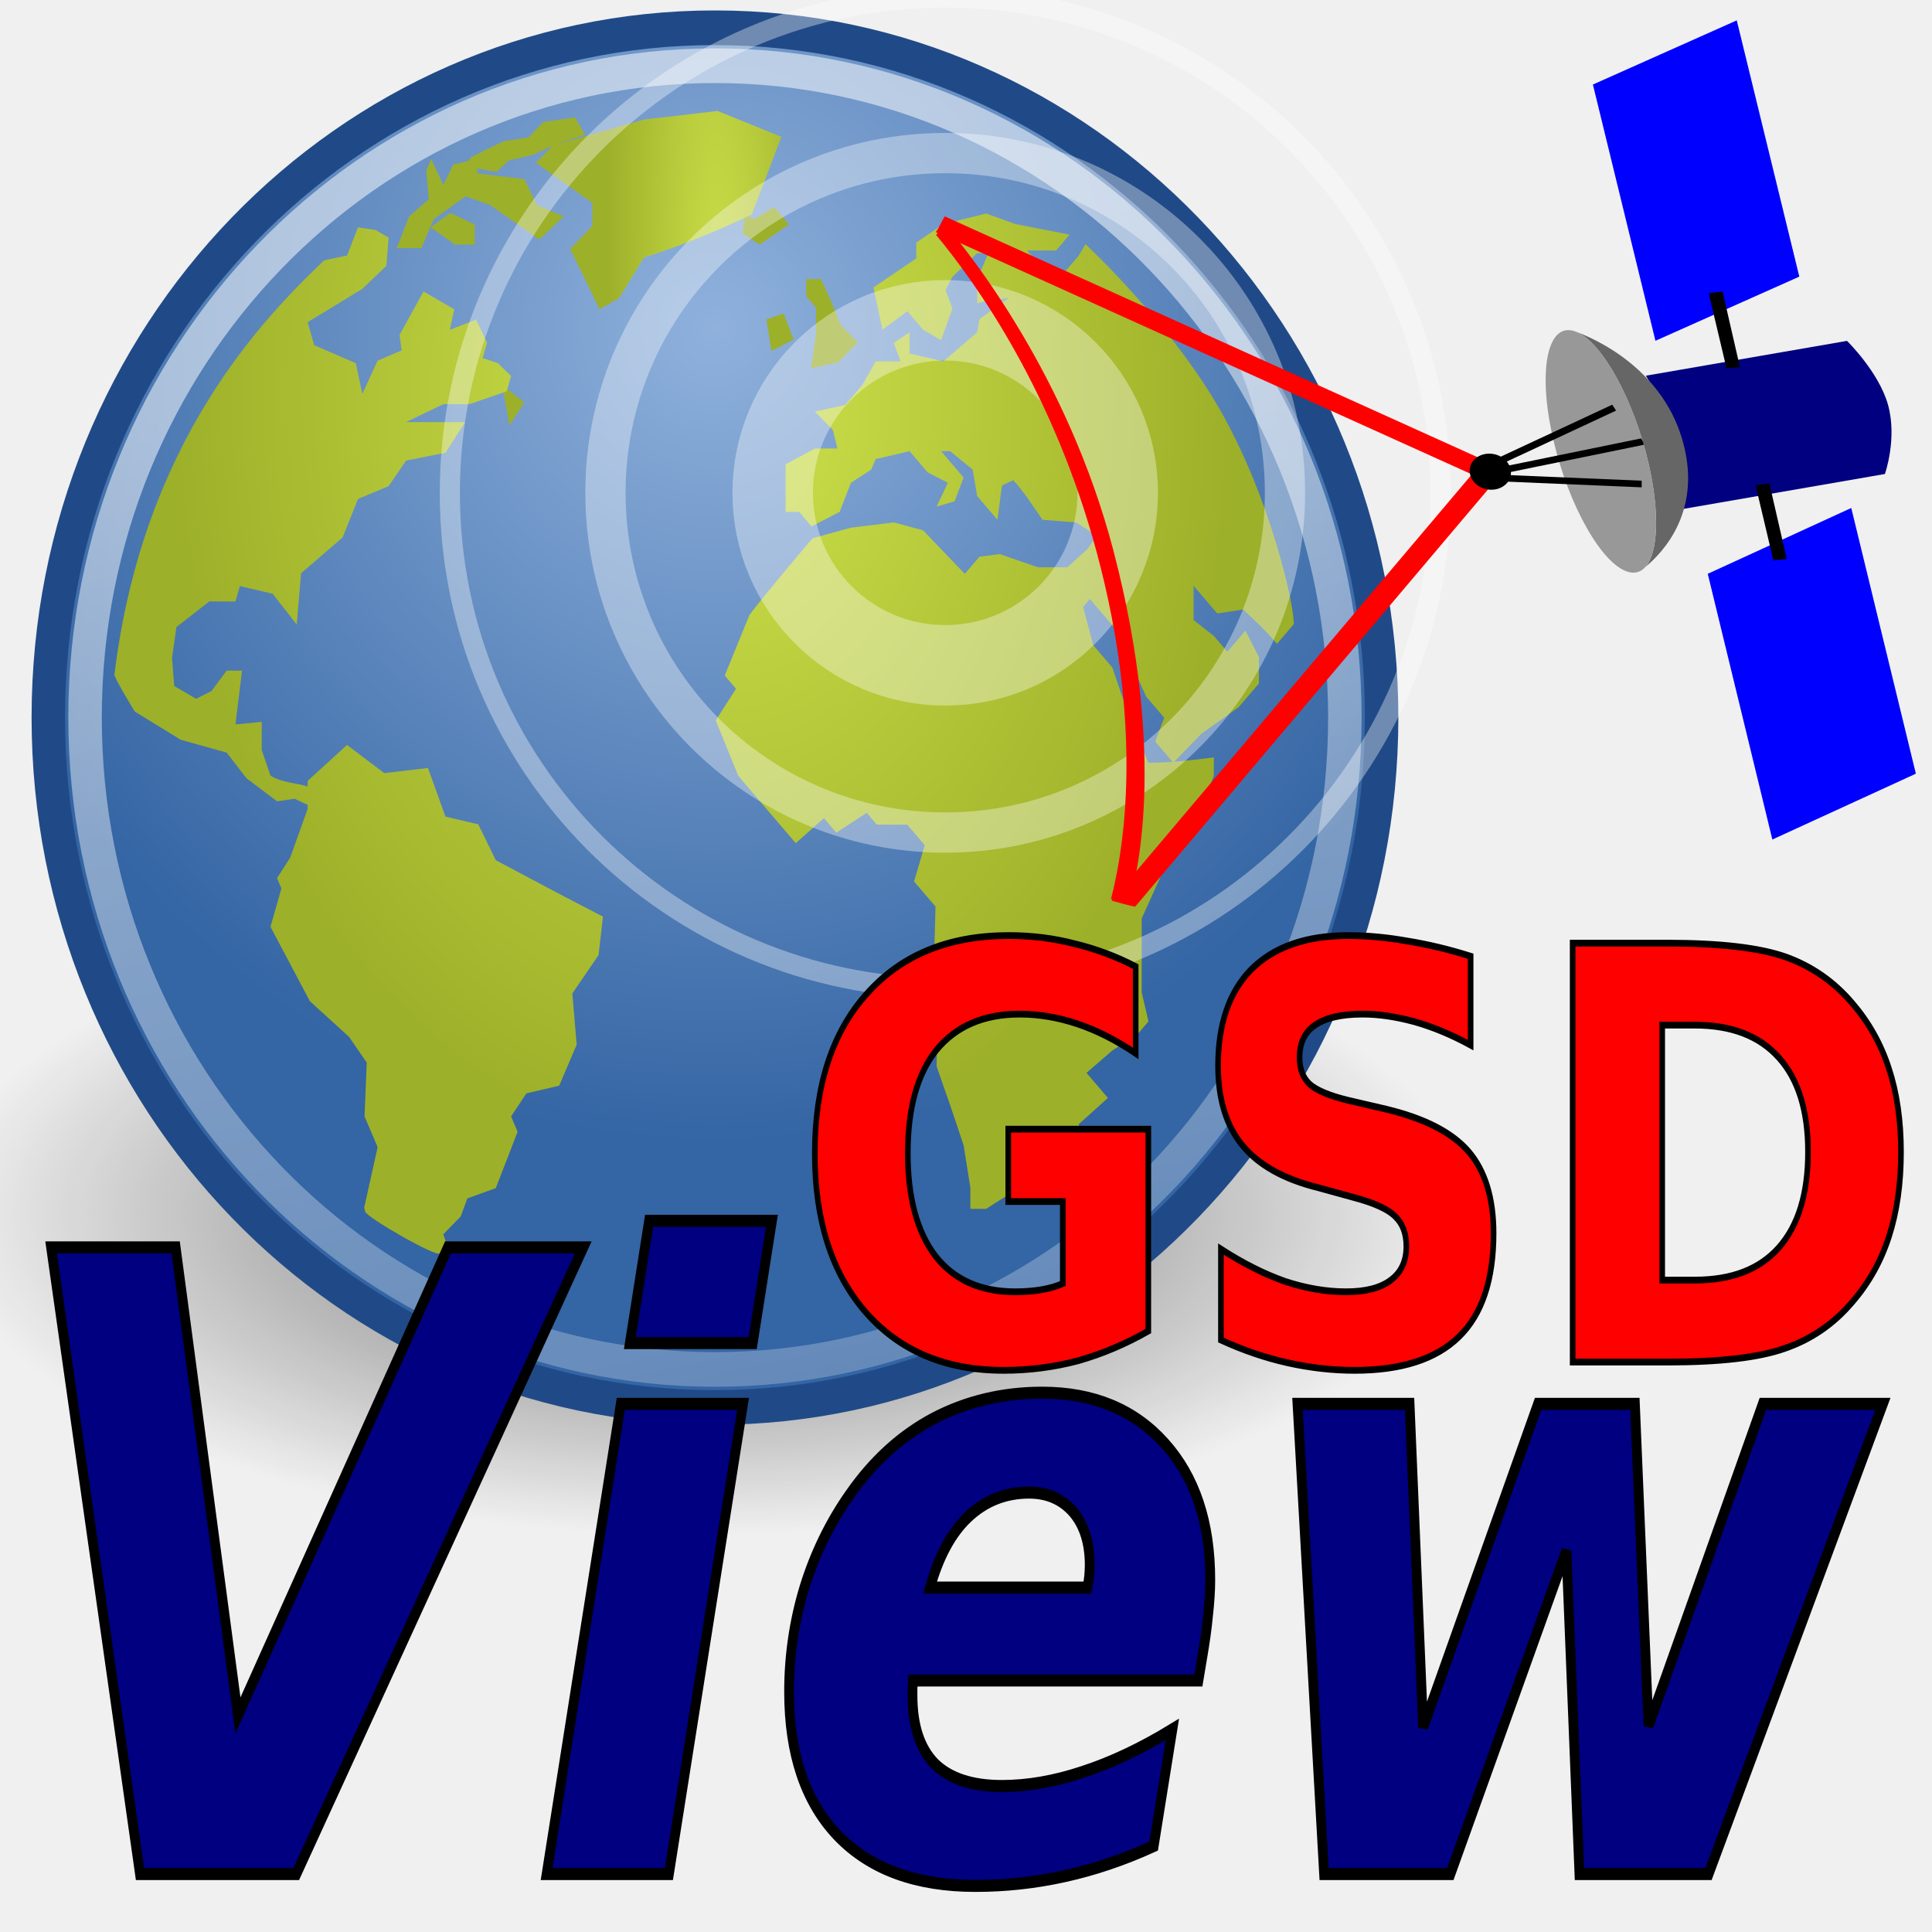
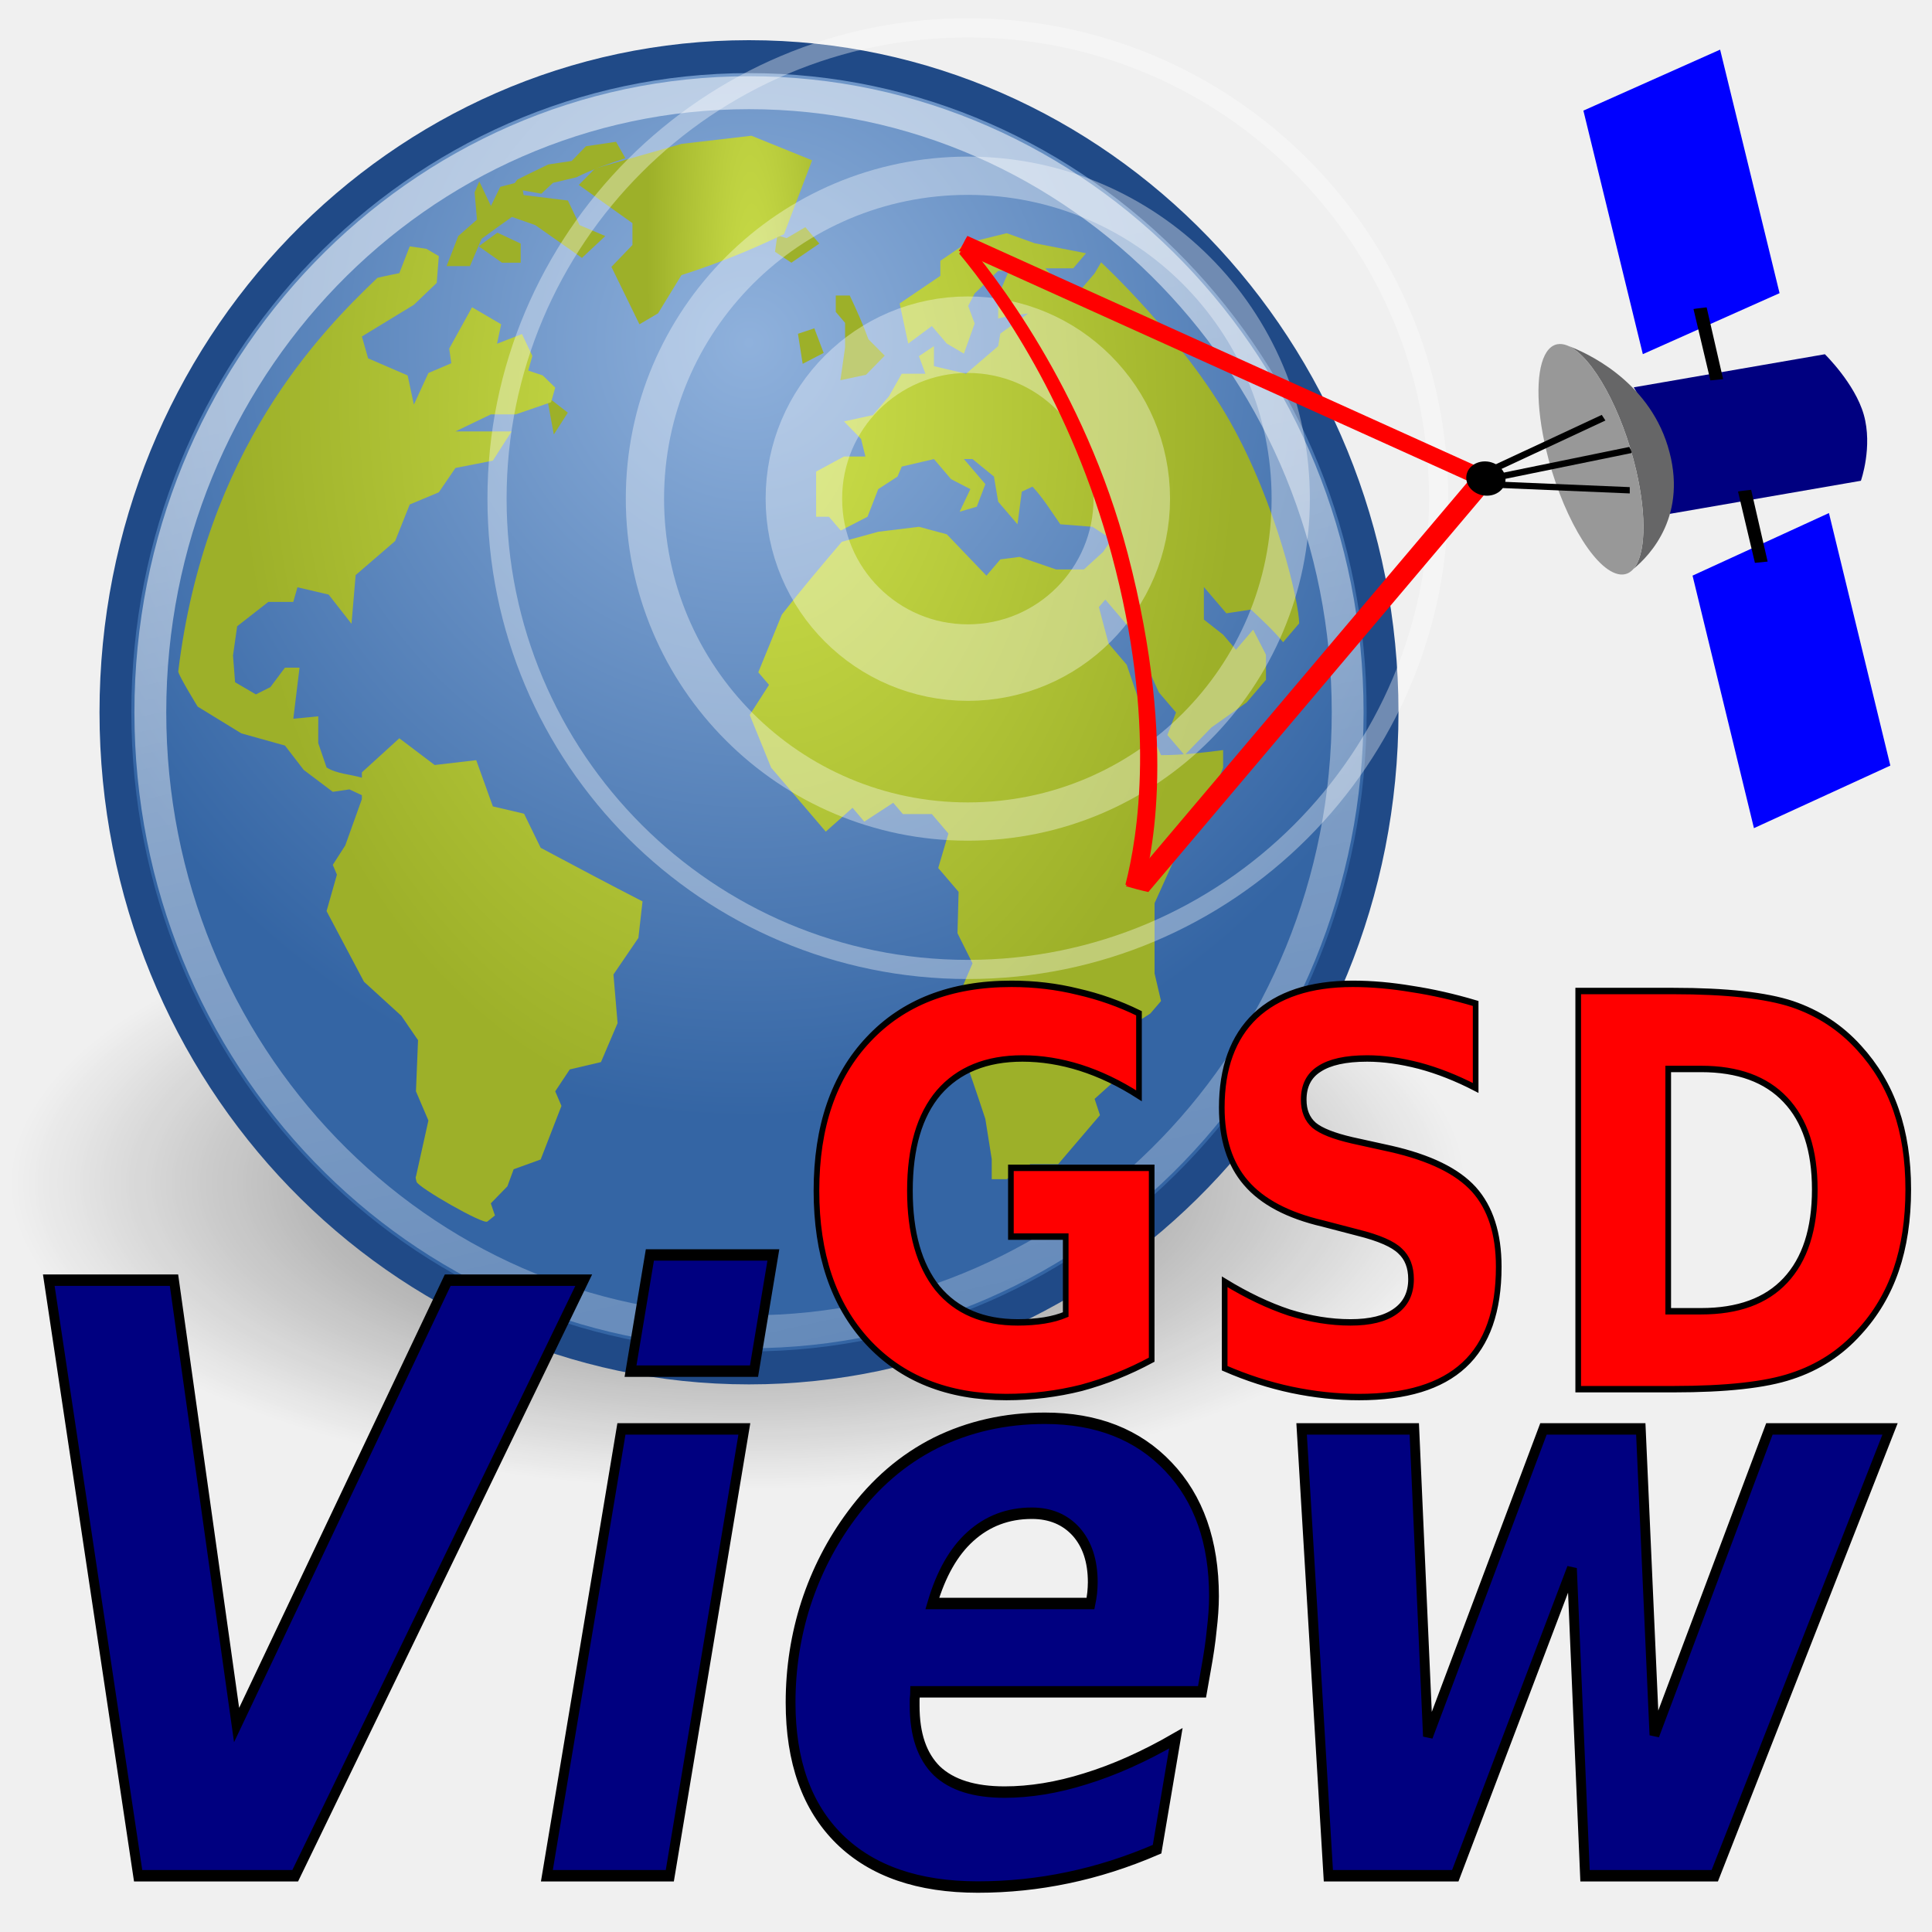
- <svg xmlns="http://www.w3.org/2000/svg" xmlns:xlink="http://www.w3.org/1999/xlink" version="1.0" width="48" height="48" id="svg11300">
+ <svg xmlns="http://www.w3.org/2000/svg" xmlns:xlink="http://www.w3.org/1999/xlink" version="1.0" width="120" height="120" id="svg11300">
  <defs id="defs3">
    <linearGradient id="linearGradient4873">
      <stop id="stop4875" style="stop-color:#ffffff;stop-opacity:1" offset="0" />
      <stop id="stop4877" style="stop-color:#ffffff;stop-opacity:0" offset="1" />
    </linearGradient>
    <linearGradient id="linearGradient4845">
      <stop id="stop4847" style="stop-color:#ffffff;stop-opacity:1" offset="0" />
      <stop id="stop4849" style="stop-color:#b6b6b6;stop-opacity:1" offset="1" />
    </linearGradient>
    <radialGradient cx="62.625" cy="4.625" r="10.625" fx="62.625" fy="4.625" id="radialGradient9169" xlink:href="#linearGradient8838" gradientUnits="userSpaceOnUse" gradientTransform="matrix(1,0,0,0.341176,0,3.047059)" />
    <linearGradient id="linearGradient8838">
      <stop id="stop8840" style="stop-color:#000000;stop-opacity:1" offset="0" />
      <stop id="stop8842" style="stop-color:#000000;stop-opacity:0" offset="1" />
    </linearGradient>
    <radialGradient cx="62.2" cy="-8.726" r="9.755" fx="62.2" fy="-8.726" id="radialGradient9171" xlink:href="#linearGradient8647" gradientUnits="userSpaceOnUse" gradientTransform="matrix(1.122354,0,0,1.122379,-7.610472,1.067717)" />
    <linearGradient id="linearGradient8647">
      <stop id="stop8649" style="stop-color:#8fb1dc;stop-opacity:1" offset="0" />
      <stop id="stop8651" style="stop-color:#3465a4;stop-opacity:1" offset="1" />
    </linearGradient>
    <linearGradient id="linearGradient8740">
      <stop id="stop8742" style="stop-color:#ffffff;stop-opacity:1" offset="0" />
      <stop id="stop8744" style="stop-color:#ffffff;stop-opacity:0" offset="1" />
    </linearGradient>
    <radialGradient cx="62.225" cy="-3.442" r="10.081" fx="62.225" fy="-3.442" id="radialGradient8752" xlink:href="#linearGradient8740" gradientUnits="userSpaceOnUse" gradientTransform="matrix(1,0,0,0.930233,0,-0.240141)" />
    <radialGradient cx="62.225" cy="-3.442" r="10.081" fx="62.225" fy="-3.442" id="radialGradient9173" xlink:href="#linearGradient8740" gradientUnits="userSpaceOnUse" gradientTransform="matrix(1,0,0,0.930233,0,-0.240141)" />
    <radialGradient cx="62.225" cy="-3.442" r="10.081" fx="62.225" fy="-3.442" id="radialGradient8760" xlink:href="#linearGradient8740" gradientUnits="userSpaceOnUse" gradientTransform="matrix(1,0,0,0.930233,0,-0.240141)" />
    <radialGradient cx="62.225" cy="-3.442" r="10.081" fx="62.225" fy="-3.442" id="radialGradient9175" xlink:href="#linearGradient8740" gradientUnits="userSpaceOnUse" gradientTransform="matrix(1,0,0,0.930233,0,-0.240141)" />
    <radialGradient cx="62.225" cy="-3.442" r="10.081" fx="62.225" fy="-3.442" id="radialGradient8766" xlink:href="#linearGradient8740" gradientUnits="userSpaceOnUse" gradientTransform="matrix(1,0,0,0.930233,0,-0.240141)" />
    <radialGradient cx="62.225" cy="-3.442" r="10.081" fx="62.225" fy="-3.442" id="radialGradient9177" xlink:href="#linearGradient8740" gradientUnits="userSpaceOnUse" gradientTransform="matrix(1,0,0,0.930233,0,-0.240141)" />
    <radialGradient cx="62.225" cy="-3.442" r="10.081" fx="62.225" fy="-3.442" id="radialGradient8774" xlink:href="#linearGradient8740" gradientUnits="userSpaceOnUse" gradientTransform="matrix(1,0,0,0.930233,0,-0.240141)" />
    <radialGradient cx="62.225" cy="-3.442" r="10.081" fx="62.225" fy="-3.442" id="radialGradient9179" xlink:href="#linearGradient8740" gradientUnits="userSpaceOnUse" gradientTransform="matrix(1,0,0,0.930233,0,-0.240141)" />
    <radialGradient cx="62.225" cy="-3.442" r="10.081" fx="62.225" fy="-3.442" id="radialGradient8782" xlink:href="#linearGradient8740" gradientUnits="userSpaceOnUse" gradientTransform="matrix(1,0,0,0.930233,0,-0.240141)" />
    <radialGradient cx="62.225" cy="-3.442" r="10.081" fx="62.225" fy="-3.442" id="radialGradient9181" xlink:href="#linearGradient8740" gradientUnits="userSpaceOnUse" gradientTransform="matrix(1,0,0,0.930233,0,0.79739)" />
    <radialGradient cx="62.225" cy="-3.442" r="10.081" fx="62.225" fy="-3.442" id="radialGradient8788" xlink:href="#linearGradient8740" gradientUnits="userSpaceOnUse" gradientTransform="matrix(1,0,0,0.930233,0,-0.240141)" />
    <radialGradient cx="62.225" cy="-3.442" r="10.081" fx="62.225" fy="-3.442" id="radialGradient9183" xlink:href="#linearGradient8740" gradientUnits="userSpaceOnUse" gradientTransform="matrix(1,0,0,0.930233,0,-0.240141)" />
    <radialGradient cx="24.653" cy="18.944" r="8.617" fx="24.652" fy="18.944" id="radialGradient9185" xlink:href="#linearGradient8924" gradientUnits="userSpaceOnUse" gradientTransform="matrix(7.657394e-2,2.760516,-1.969551,5.463895e-2,60.09901,-55.47179)" />
    <linearGradient id="linearGradient8924">
      <stop id="stop8926" style="stop-color:#cee14b;stop-opacity:1" offset="0" />
      <stop id="stop8928" style="stop-color:#9db029;stop-opacity:1" offset="1" />
    </linearGradient>
    <radialGradient cx="62.225" cy="-3.442" r="10.081" fx="62.225" fy="-3.442" id="radialGradient8812" xlink:href="#linearGradient8740" gradientUnits="userSpaceOnUse" gradientTransform="matrix(1,0,0,0.930233,0,-0.240141)" />
    <radialGradient cx="24.653" cy="18.944" r="8.617" fx="24.652" fy="18.944" id="radialGradient9187" xlink:href="#linearGradient8924" gradientUnits="userSpaceOnUse" gradientTransform="matrix(6.822876e-2,2.459669,-1.754905,4.868429e-2,55.12882,-46.82188)" />
    <radialGradient cx="62.225" cy="-3.442" r="10.081" fx="62.225" fy="-3.442" id="radialGradient9189" xlink:href="#linearGradient8740" gradientUnits="userSpaceOnUse" gradientTransform="matrix(0.891018,0,0,0.828854,1.579517,2.39052)" />
    <radialGradient cx="25.135" cy="14.542" r="4.135" fx="25.135" fy="14.542" id="radialGradient9191" xlink:href="#linearGradient8930" gradientUnits="userSpaceOnUse" gradientTransform="matrix(0.159592,5.753335,-0.8072,2.23703e-2,32.87305,-131.6974)" />
    <linearGradient id="linearGradient8930">
      <stop id="stop8932" style="stop-color:#cee14b;stop-opacity:1" offset="0" />
      <stop id="stop8934" style="stop-color:#9db029;stop-opacity:1" offset="1" />
    </linearGradient>
    <radialGradient cx="62.225" cy="-3.442" r="10.081" fx="62.225" fy="-3.442" id="radialGradient8816" xlink:href="#linearGradient8740" gradientUnits="userSpaceOnUse" gradientTransform="matrix(1,0,0,0.930233,0,-0.240141)" />
    <radialGradient cx="25.135" cy="14.542" r="4.135" fx="25.135" fy="14.542" id="radialGradient9193" xlink:href="#linearGradient8930" gradientUnits="userSpaceOnUse" gradientTransform="matrix(0.159592,5.753335,-0.8072,2.23703e-2,32.87305,-130.867)" />
    <radialGradient cx="62.225" cy="-3.442" r="10.081" fx="62.225" fy="-3.442" id="radialGradient9195" xlink:href="#linearGradient8740" gradientUnits="userSpaceOnUse" gradientTransform="matrix(1,0,0,0.930233,0,0.589884)" />
    <radialGradient cx="24.479" cy="17.574" r="2.972" fx="24.479" fy="17.574" id="radialGradient9197" xlink:href="#linearGradient8912" gradientUnits="userSpaceOnUse" gradientTransform="matrix(0.222034,8.004376,-0.597156,1.656095e-2,29.5454,-182.3268)" />
    <linearGradient id="linearGradient8912">
      <stop id="stop8914" style="stop-color:#cee14b;stop-opacity:1" offset="0" />
      <stop id="stop8916" style="stop-color:#9db029;stop-opacity:1" offset="1" />
    </linearGradient>
    <radialGradient cx="62.225" cy="-3.442" r="10.081" fx="62.225" fy="-3.442" id="radialGradient8820" xlink:href="#linearGradient8740" gradientUnits="userSpaceOnUse" gradientTransform="matrix(1,0,0,0.930233,0,-0.240141)" />
    <radialGradient cx="24.479" cy="17.574" r="2.972" fx="24.479" fy="17.574" id="radialGradient9199" xlink:href="#linearGradient8912" gradientUnits="userSpaceOnUse" gradientTransform="matrix(0.222034,8.004376,-0.597156,1.656095e-2,29.85665,-181.6002)" />
    <radialGradient cx="62.225" cy="-3.442" r="10.081" fx="62.225" fy="-3.442" id="radialGradient9201" xlink:href="#linearGradient8740" gradientUnits="userSpaceOnUse" gradientTransform="matrix(1,0,0,0.930233,0.311259,0.486131)" />
    <radialGradient cx="25.969" cy="17.258" r="9.822" fx="25.969" fy="17.258" id="radialGradient9203" xlink:href="#linearGradient8918" gradientUnits="userSpaceOnUse" gradientTransform="matrix(6.718136e-2,2.42191,-1.629357,4.51789e-2,52.36869,-50.34012)" />
    <linearGradient id="linearGradient8918">
      <stop id="stop8920" style="stop-color:#cee14b;stop-opacity:1" offset="0" />
      <stop id="stop8922" style="stop-color:#9db029;stop-opacity:1" offset="1" />
    </linearGradient>
    <radialGradient cx="62.225" cy="-3.442" r="10.081" fx="62.225" fy="-3.442" id="radialGradient8824" xlink:href="#linearGradient8740" gradientUnits="userSpaceOnUse" gradientTransform="matrix(1,0,0,0.930233,0,-0.240141)" />
    <radialGradient cx="25.969" cy="17.258" r="9.822" fx="25.969" fy="17.258" id="radialGradient9205" xlink:href="#linearGradient8918" gradientUnits="userSpaceOnUse" gradientTransform="matrix(6.168149e-2,2.223638,-1.495968,4.148028e-2,50.51125,-44.50839)" />
    <radialGradient cx="62.225" cy="-3.442" r="10.081" fx="62.225" fy="-3.442" id="radialGradient9207" xlink:href="#linearGradient8740" gradientUnits="userSpaceOnUse" gradientTransform="matrix(0.918134,0,0,0.854079,2.429764,1.490099)" />
    <radialGradient cx="17.814" cy="24.149" r="9.125" fx="17.814" fy="24.149" id="radialGradient4851" xlink:href="#linearGradient4845" gradientUnits="userSpaceOnUse" gradientTransform="matrix(2.643979,0,-2.93653e-8,2.534421,-28.97514,-41.1733)" />
    <linearGradient x1="63.397" y1="-9.383" x2="68.911" y2="16.839" id="linearGradient4879" xlink:href="#linearGradient4873" gradientUnits="userSpaceOnUse" />
  </defs>
-   <g id="layer1">
-     <g transform="matrix(1.392898,0,0,1.441397,-4.541522,-4.453752)" id="g3020">
+   <g transform="matrix(2.376,0,0,2.376,4.31666,5.880065)" id="layer1">
+     <g transform="matrix(1.392898,0,0,1.441397,-4.541522,-6.137253)" id="g3020">
      <g transform="matrix(1.284706,0,0,1.284706,-63.89629,19.96894)" id="g8936" style="display:inline">
-         <path d="M 73.25,4.625 A 10.625,3.625 0 1 1 52,4.625 A 10.625,3.625 0 1 1 73.25,4.625 z" transform="matrix(1,0,0,1.192473,-0.590821,-2.378705)" id="path8836" style="opacity:0.56;fill:url(#radialGradient9169);fill-opacity:1;fill-rule:evenodd;stroke:none;stroke-width:1;stroke-linecap:butt;stroke-linejoin:round;marker:none;marker-start:none;marker-mid:none;marker-end:none;stroke-miterlimit:4;stroke-dasharray:none;stroke-dashoffset:0;stroke-opacity:1;visibility:visible;display:inline;overflow:visible" />
+         <path d="M 73.25,4.625 C 73.25,6.627 68.493,8.25 62.625,8.25 C 56.757,8.25 52,6.627 52,4.625 C 52,2.623 56.757,1 62.625,1 C 68.493,1 73.25,2.623 73.25,4.625 L 73.25,4.625 z" transform="matrix(1,0,0,1.192473,-0.590821,-2.378705)" id="path8836" style="opacity:0.56;fill:url(#radialGradient9169);fill-opacity:1;fill-rule:evenodd;stroke:none;stroke-width:1;stroke-linecap:butt;stroke-linejoin:round;marker:none;marker-start:none;marker-mid:none;marker-end:none;stroke-miterlimit:4;stroke-dasharray:none;stroke-dashoffset:0;stroke-opacity:1;visibility:visible;display:inline;overflow:visible" />
        <path d="M 71.456,-3.511 C 71.456,1.601 67.312,5.745 62.2,5.745 C 57.089,5.745 52.945,1.601 52.945,-3.511 C 52.945,-8.623 57.089,-12.766 62.2,-12.766 C 67.312,-12.766 71.456,-8.623 71.456,-3.511 L 71.456,-3.511 z" id="path6495" style="fill:url(#radialGradient9171);fill-opacity:1;fill-rule:nonzero;stroke:#204a87;stroke-width:0.465;stroke-miterlimit:4;stroke-dasharray:none" />
        <path d="M 70.946,-3.511 C 70.946,1.319 67.03,5.235 62.201,5.235 C 57.37,5.235 53.455,1.319 53.455,-3.511 C 53.455,-8.341 57.37,-12.257 62.201,-12.257 C 67.03,-12.257 70.946,-8.341 70.946,-3.511 L 70.946,-3.511 z" id="path8655" style="opacity:0.527;fill:none;fill-opacity:1;fill-rule:nonzero;stroke:url(#linearGradient4879);stroke-width:0.465;stroke-miterlimit:4;stroke-dasharray:none;stroke-opacity:1" />
        <g transform="matrix(0.468894,0,0,0.468894,50.39042,-14.57365)" id="g6532" style="fill:#9db029;fill-rule:nonzero;stroke:url(#radialGradient8752);stroke-miterlimit:4">
          <path d="M 26.07,9.236 L 25.997,9.729 L 26.507,10.059 L 27.378,9.483 L 26.942,8.989 L 26.36,9.319 L 26.07,9.236" id="path6534" style="fill:#9db029;stroke:url(#radialGradient9173)" />
        </g>
        <g transform="matrix(0.468894,0,0,0.468894,49.7717,-14.57365)" id="g6548" style="fill:#9db029;fill-rule:nonzero;stroke:url(#radialGradient8760);stroke-miterlimit:4">
          <path d="M 28.833,12.775 L 28.542,12.034 L 28.032,12.199 L 28.179,13.103 L 28.833,12.775" id="path6550" style="fill:#9db029;stroke:url(#radialGradient9175)" />
        </g>
        <g transform="matrix(0.468894,0,0,0.468894,49.94848,-14.57365)" id="g6556" style="fill:#9db029;fill-rule:nonzero;stroke:url(#radialGradient8766);stroke-miterlimit:4">
          <path d="M 29.123,12.609 L 28.977,13.597 L 29.777,13.432 L 30.358,12.857 L 29.85,12.363 C 29.679,11.908 29.482,11.483 29.268,11.046 L 28.833,11.046 L 28.833,11.54 L 29.123,11.869 L 29.123,12.609" id="path6558" style="fill:#9db029;stroke:url(#radialGradient9177)" />
        </g>
        <g transform="matrix(0.468894,0,0,0.468894,50.39042,-14.57365)" id="g6572" style="fill:#9db029;fill-rule:nonzero;stroke:url(#radialGradient8774);stroke-miterlimit:4">
          <path d="M 16.766,9.565 L 17.492,10.059 L 18.074,10.059 L 18.074,9.483 L 17.348,9.154 L 16.766,9.565" id="path6574" style="fill:#9db029;stroke:url(#radialGradient9179)" />
        </g>
        <g transform="matrix(0.468894,0,0,0.468894,50.96494,-14.52946)" id="g6608" style="fill:#9db029;fill-rule:nonzero;stroke:url(#radialGradient8782);stroke-miterlimit:4">
          <path d="M 17.492,7.887 L 17.856,7.559 L 18.583,7.394 C 19.081,7.152 19.581,6.989 20.11,6.818 L 19.82,6.324 L 18.881,6.459 L 18.438,6.901 L 17.707,7.007 L 17.057,7.312 L 16.741,7.465 L 16.548,7.723 L 17.492,7.887" id="path6610" style="fill:#9db029;stroke:url(#radialGradient9181)" />
        </g>
        <g transform="matrix(0.468894,0,0,0.468894,50.56718,-14.30851)" id="g6616" style="fill:#9db029;fill-rule:nonzero;stroke:url(#radialGradient8788);stroke-miterlimit:4">
          <path d="M 18.729,14.666 L 19.165,14.008 L 18.51,13.515 L 18.729,14.666" id="path6618" style="fill:#9db029;stroke:url(#radialGradient9183)" />
        </g>
        <g transform="matrix(0.468894,0,0,0.468894,50.74397,-14.61784)" id="g6564" style="fill:url(#radialGradient9185);fill-opacity:1;fill-rule:nonzero;stroke:url(#radialGradient8812);stroke-miterlimit:4">
          <path d="M 17.943,27.769 L 17.425,26.742 L 16.453,26.522 L 15.935,25.13 L 14.64,25.276 L 13.539,24.471 L 12.373,25.497 L 12.373,25.658 C 12.02,25.556 11.586,25.543 11.272,25.349 L 11.013,24.617 L 11.013,23.81 L 10.236,23.883 C 10.3,23.37 10.365,22.857 10.43,22.344 L 9.976,22.344 L 9.523,22.93 L 9.07,23.15 L 8.422,22.784 L 8.357,21.978 L 8.487,21.098 L 9.458,20.365 L 10.235,20.365 L 10.365,19.925 L 11.336,20.144 L 12.049,21.025 L 12.178,19.558 L 13.409,18.532 L 13.863,17.432 L 14.769,17.066 L 15.287,16.333 L 16.453,16.112 L 17.036,15.233 C 16.453,15.233 15.87,15.233 15.287,15.233 L 16.389,14.72 L 17.165,14.72 L 18.267,14.353 L 18.396,13.914 L 18.007,13.547 L 17.554,13.4 L 17.684,12.96 L 17.36,12.301 L 16.582,12.593 L 16.712,12.007 L 15.805,11.494 L 15.093,12.739 L 15.158,13.18 L 14.445,13.474 L 13.992,14.426 L 13.798,13.547 L 12.567,13.033 L 12.372,12.374 L 13.992,11.42 L 14.704,10.761 L 14.769,9.954 L 14.381,9.734 L 13.863,9.661 L 13.539,10.467 C 13.539,10.467 12.997,10.573 12.858,10.608 C 11.079,12.247 7.486,15.785 6.651,22.464 C 6.684,22.619 7.256,23.517 7.256,23.517 L 8.616,24.323 L 9.976,24.69 L 10.56,25.423 L 11.466,26.083 L 11.984,26.01 L 12.372,26.185 L 12.372,26.303 L 11.855,27.696 L 11.466,28.282 L 11.595,28.576 L 11.272,29.674 L 12.438,31.801 L 13.603,32.828 L 14.122,33.56 L 14.057,35.1 L 14.445,35.979 L 14.057,37.666 C 14.057,37.666 14.026,37.655 14.076,37.824 C 14.126,37.993 16.151,39.117 16.28,39.021 C 16.408,38.924 16.518,38.838 16.518,38.838 L 16.389,38.473 L 16.906,37.96 L 17.101,37.446 L 17.943,37.152 L 18.59,35.539 L 18.396,35.1 L 18.849,34.441 L 19.821,34.22 L 20.339,33.047 L 20.21,31.582 L 20.987,30.482 L 21.116,29.382 C 20.053,28.855 18.998,28.312 17.943,27.769" id="path6566" style="fill:url(#radialGradient9187);fill-opacity:1;stroke:url(#radialGradient9189)" />
        </g>
        <g transform="matrix(0.468894,0,0,0.468894,50.523,-14.44107)" id="g6540" style="fill:url(#radialGradient9191);fill-opacity:1;fill-rule:nonzero;stroke:url(#radialGradient8816);stroke-miterlimit:4">
          <path d="M 26.87,6.693 L 24.98,5.953 L 22.8,6.199 L 20.109,6.939 L 19.601,7.434 L 21.273,8.585 L 21.273,9.243 L 20.618,9.901 L 21.491,11.63 L 22.071,11.3 L 22.8,10.149 C 23.923,9.802 24.93,9.408 25.997,8.914 L 26.87,6.693" id="path6542" style="fill:url(#radialGradient9193);fill-opacity:1;stroke:url(#radialGradient9195)" />
        </g>
        <g transform="matrix(0.468894,0,0,0.468894,50.83236,-14.75043)" id="g6580" style="fill:url(#radialGradient9197);fill-opacity:1;fill-rule:nonzero;stroke:url(#radialGradient8820);stroke-miterlimit:4">
          <path d="M 15.187,9.633 L 14.823,10.538 L 15.551,10.538 L 15.914,9.715 C 16.228,9.494 16.54,9.271 16.859,9.057 L 17.586,9.304 C 18.071,9.633 18.555,9.963 19.04,10.291 L 19.767,9.633 L 18.967,9.304 L 18.603,8.564 L 17.222,8.399 L 17.15,7.987 L 16.495,8.152 L 16.205,8.728 L 15.841,7.988 L 15.696,8.317 L 15.769,9.139 L 15.187,9.633" id="path6582" style="fill:url(#radialGradient9199);fill-opacity:1;stroke:url(#radialGradient9201)" />
        </g>
        <g transform="matrix(0.468894,0,0,0.468894,50.12526,-14.48526)" id="g6626" style="fill:url(#radialGradient9203);fill-opacity:1;fill-rule:nonzero;stroke:url(#radialGradient8824);stroke-miterlimit:4">
          <path d="M 42.893,20.729 C 42.893,20.97 42.893,20.729 42.893,20.729 L 42.393,21.296 C 42.086,20.934 41.742,20.631 41.392,20.313 L 40.625,20.426 L 39.924,19.633 L 39.924,20.614 L 40.524,21.069 L 40.924,21.522 L 41.459,20.917 C 41.593,21.169 41.726,21.421 41.859,21.673 L 41.859,22.428 L 41.258,23.108 L 40.157,23.864 L 39.323,24.696 L 38.788,24.09 L 39.056,23.41 L 38.522,22.806 L 37.621,20.88 L 36.854,20.012 L 36.653,20.238 L 36.954,21.333 L 37.521,21.975 C 37.844,22.91 38.164,23.803 38.589,24.696 C 39.248,24.696 39.87,24.626 40.524,24.543 L 40.524,25.072 L 39.724,27.036 L 38.989,27.867 L 38.388,29.153 C 38.388,29.857 38.388,30.562 38.388,31.267 L 38.589,32.099 L 38.256,32.475 L 37.521,32.929 L 36.753,33.571 L 37.388,34.288 L 36.52,35.045 L 36.687,35.535 L 35.385,37.009 L 34.518,37.009 L 33.783,37.462 L 33.315,37.462 L 33.315,36.858 L 33.116,35.648 C 32.858,34.889 32.589,34.136 32.316,33.383 C 32.316,32.827 32.349,32.276 32.382,31.72 L 32.717,30.965 L 32.248,30.058 L 32.283,28.812 L 31.648,28.094 L 31.965,27.056 L 31.449,26.47 L 30.547,26.47 L 30.246,26.13 L 29.345,26.698 L 28.979,26.281 L 28.144,26.999 C 27.577,26.356 27.01,25.714 26.442,25.072 L 25.775,23.485 L 26.376,22.58 L 26.042,22.202 L 26.776,20.464 C 27.378,19.714 28.008,18.995 28.644,18.273 L 29.779,17.971 L 31.047,17.821 L 31.915,18.047 L 33.15,19.293 L 33.584,18.802 L 34.183,18.727 L 35.319,19.105 L 36.186,19.105 L 36.787,18.576 L 37.054,18.198 L 36.453,17.821 L 35.451,17.745 C 35.173,17.36 34.915,16.955 34.585,16.612 L 34.251,16.763 L 34.117,17.745 L 33.516,17.066 L 33.384,16.309 L 32.716,15.782 L 32.448,15.782 L 33.116,16.537 L 32.849,17.216 L 32.316,17.367 L 32.649,16.687 L 32.047,16.386 L 31.515,15.782 L 30.512,16.008 L 30.38,16.309 L 29.779,16.687 L 29.445,17.519 L 28.612,17.934 L 28.244,17.519 L 27.844,17.519 L 27.844,16.159 L 28.712,15.705 L 29.379,15.705 L 29.245,15.177 L 28.712,14.648 L 29.612,14.459 L 30.113,13.893 L 30.512,13.212 L 31.248,13.212 L 31.047,12.684 L 31.515,12.382 L 31.515,12.986 L 32.515,13.212 L 33.516,12.382 L 33.583,12.004 L 34.45,11.4 C 34.136,11.439 33.823,11.467 33.516,11.551 L 33.516,10.87 L 33.85,10.115 L 33.516,10.115 L 32.783,10.795 L 32.582,11.173 L 32.783,11.702 L 32.448,12.608 L 31.915,12.305 L 31.449,11.777 L 30.713,12.305 L 30.446,11.097 L 31.714,10.266 L 31.714,9.813 L 32.516,9.284 L 33.783,8.982 L 34.651,9.284 L 36.253,9.586 L 35.853,10.039 L 34.985,10.039 L 35.853,10.946 L 36.52,10.191 L 36.723,9.859 C 36.723,9.859 39.282,12.152 40.744,14.661 C 42.206,17.17 42.893,20.128 42.893,20.729 z" id="path6628" style="fill:url(#radialGradient9205);fill-opacity:1;stroke:url(#radialGradient9207)" />
        </g>
      </g>
    </g>
-     <g transform="translate(4.358709,-7.131081)" id="g2469">
-       <path d="M 24,18.125 A 6,6 0 1 1 12,18.125 A 6,6 0 1 1 24,18.125 z" transform="matrix(0.714286,0,0,0.714286,6.267857,6.428571)" id="path3066" style="opacity:0.357;fill:none;fill-opacity:1;fill-rule:evenodd;stroke:#ffffff;stroke-width:2.8;stroke-linecap:butt;stroke-linejoin:round;marker:none;marker-start:none;marker-mid:none;marker-end:none;stroke-miterlimit:4;stroke-dasharray:none;stroke-dashoffset:0;stroke-opacity:1;visibility:visible;display:inline;overflow:visible" />
-       <path d="M 24,18.125 A 6,6 0 1 1 12,18.125 A 6,6 0 1 1 24,18.125 z" transform="matrix(1.406854,0,0,1.406854,-6.198359,-6.124216)" id="path3941" style="opacity:0.357;fill:none;fill-opacity:1;fill-rule:evenodd;stroke:#ffffff;stroke-width:0.711;stroke-linecap:butt;stroke-linejoin:round;marker:none;marker-start:none;marker-mid:none;marker-end:none;stroke-miterlimit:4;stroke-dasharray:none;stroke-dashoffset:0;stroke-opacity:1;visibility:visible;display:inline;overflow:visible" />
-       <path d="M 24,18.125 A 6,6 0 1 1 12,18.125 A 6,6 0 1 1 24,18.125 z" transform="matrix(2.051269,0,0,2.051269,-17.79782,-17.80423)" id="path3943" style="opacity:0.357;fill:none;fill-opacity:1;fill-rule:evenodd;stroke:#ffffff;stroke-width:0.244;stroke-linecap:butt;stroke-linejoin:round;marker:none;marker-start:none;marker-mid:none;marker-end:none;stroke-miterlimit:4;stroke-dasharray:none;stroke-dashoffset:0;stroke-opacity:1;visibility:visible;display:inline;overflow:visible" />
+     <g transform="translate(4.358709,-8.814583)" id="g2469">
+       <path d="M 24,18.125 C 24,21.439 21.314,24.125 18,24.125 C 14.686,24.125 12,21.439 12,18.125 C 12,14.811 14.686,12.125 18,12.125 C 21.314,12.125 24,14.811 24,18.125 L 24,18.125 z" transform="matrix(0.714286,0,0,0.714286,6.267857,6.428571)" id="path3066" style="opacity:0.357;fill:none;fill-opacity:1;fill-rule:evenodd;stroke:#ffffff;stroke-width:2.8;stroke-linecap:butt;stroke-linejoin:round;marker:none;marker-start:none;marker-mid:none;marker-end:none;stroke-miterlimit:4;stroke-dasharray:none;stroke-dashoffset:0;stroke-opacity:1;visibility:visible;display:inline;overflow:visible" />
+       <path d="M 24,18.125 C 24,21.439 21.314,24.125 18,24.125 C 14.686,24.125 12,21.439 12,18.125 C 12,14.811 14.686,12.125 18,12.125 C 21.314,12.125 24,14.811 24,18.125 L 24,18.125 z" transform="matrix(1.406854,0,0,1.406854,-6.198359,-6.124216)" id="path3941" style="opacity:0.357;fill:none;fill-opacity:1;fill-rule:evenodd;stroke:#ffffff;stroke-width:0.711;stroke-linecap:butt;stroke-linejoin:round;marker:none;marker-start:none;marker-mid:none;marker-end:none;stroke-miterlimit:4;stroke-dasharray:none;stroke-dashoffset:0;stroke-opacity:1;visibility:visible;display:inline;overflow:visible" />
+       <path d="M 24,18.125 C 24,21.439 21.314,24.125 18,24.125 C 14.686,24.125 12,21.439 12,18.125 C 12,14.811 14.686,12.125 18,12.125 C 21.314,12.125 24,14.811 24,18.125 L 24,18.125 z" transform="matrix(2.051269,0,0,2.051269,-17.79782,-17.80423)" id="path3943" style="opacity:0.357;fill:none;fill-opacity:1;fill-rule:evenodd;stroke:#ffffff;stroke-width:0.244;stroke-linecap:butt;stroke-linejoin:round;marker:none;marker-start:none;marker-mid:none;marker-end:none;stroke-miterlimit:4;stroke-dasharray:none;stroke-dashoffset:0;stroke-opacity:1;visibility:visible;display:inline;overflow:visible" />
    </g>
-     <g transform="matrix(-5.4194332e-2,-5.0128145e-2,-5.4660887e-2,4.4869099e-2,56.68177,13.02301)" id="Layer_3">
+     <g transform="matrix(-5.4194332e-2,-5.0128145e-2,-5.4660887e-2,4.4869099e-2,56.68177,11.33951)" id="Layer_3">
      <path d="M 182.65,173.129 L 180.317,179.313 L 366.793,248.008 C 367.197,245.901 368.293,243.928 368.955,241.761 L 182.65,173.129 z" id="path2825" style="fill:#ff0000" />
      <path d="M 180.528,179.824 L 146.634,375.649 C 148.836,377.131 151.066,378.469 153.35,379.751 L 187.764,180.926 L 180.528,179.824 z" id="path2827" style="fill:#ff0000" />
      <path d="M 244.787,288.181 C 178.161,329.39 153.069,369.037 148.716,376.557 C 150.416,377.575 152.133,378.519 153.874,379.429 C 164.181,363.311 191.775,326.883 248.078,292.568 C 299.292,261.354 344.08,251.673 365.922,248.677 C 366.276,246.897 367.141,245.277 367.993,243.606 C 353.696,245.325 300.475,253.737 244.787,288.181 z" id="path2829" style="fill:#ff0000" />
      <polygon points="263.86,51.352 183.091,103.005 168.93,51.652 249.699,0 263.86,51.352 " id="polygon2831" style="fill:#0000ff;fill-opacity:1" />
      <path d="M 175.983,114.397 C 175.983,114.397 163.461,117.858 152.68,124.242 C 141.899,130.626 132.857,139.935 132.857,139.935 L 98.65,82.435 C 98.65,82.435 105.303,70.087 116.292,63.581 C 126.857,57.324 141.774,56.898 141.774,56.898 L 175.983,114.397 z" id="path2833" style="fill:#000080" />
      <path d="M 152.493,136.525 C 172.213,123.634 193.736,116.427 202.23,119.623 C 196.757,117.116 175.087,108.797 152.042,121.867 C 128.184,135.398 125.859,156.424 125.877,164.246 C 126.953,157.471 136.976,146.669 152.493,136.525 z" id="path2835" style="fill:#666667" />
      <path d="M 205.773,125.483 C 205.912,124.498 205.857,123.598 205.596,122.802 C 205.485,122.46 205.336,122.137 205.148,121.835 C 205.023,121.634 204.881,121.441 204.721,121.257 C 204.403,120.89 204.014,120.56 203.554,120.269 C 202.175,119.398 200.25,118.946 197.896,118.876 C 197.504,118.864 197.1,118.864 196.684,118.873 C 195.853,118.891 194.976,118.953 194.058,119.053 C 193.599,119.104 193.129,119.165 192.65,119.235 C 192.41,119.27 192.169,119.308 191.923,119.349 C 191.435,119.43 190.936,119.52 190.429,119.62 C 190.175,119.671 189.919,119.722 189.66,119.777 C 189.144,119.886 188.619,120.006 188.086,120.135 C 177.956,122.582 164.868,128.435 152.492,136.525 C 140.441,144.401 131.704,152.677 127.896,159.155 C 127.691,159.504 127.499,159.849 127.323,160.189 C 127.146,160.528 126.984,160.862 126.837,161.19 C 126.691,161.518 126.559,161.84 126.441,162.155 C 126.031,163.259 125.807,164.286 125.781,165.221 C 125.773,165.489 125.782,165.748 125.807,166.001 C 125.954,167.512 126.691,168.741 128.07,169.612 C 135.427,174.259 158.288,166.982 179.132,153.356 C 179.783,152.93 180.425,152.503 181.056,152.076 C 195.589,142.238 204.864,131.969 205.773,125.483 z" id="path2837" style="fill:#989898" />
      <rect width="49.895" height="2.455" x="141.008" y="160.14" transform="matrix(0.7021,0.7121,-0.7121,0.7021,164.3516,-70.1016)" id="rect2839" />
      <rect width="49.894" height="2.454" x="155.701" y="153.297" transform="matrix(-0.2491,-0.9685,0.9685,-0.2491,75.9908,367.9678)" id="rect2841" />
      <path d="M 182.736,172.197 L 160.539,131.878 C 159.648,132.151 158.848,132.333 158.325,132.948 L 180.586,173.381 L 182.736,172.197 z" id="path2843" />
      <circle cx="184.314" cy="176.851" r="6.662" id="circle2845" />
      <polygon points="110.624,151.075 26.927,204.696 13.282,152.997 96.979,99.375 110.624,151.075 " id="polygon2847" style="fill:#0000ff" />
      <path d="M 97.479,128.201 L 100.008,131.775 L 123.553,116.514 C 123.285,115.946 121.371,113.221 121.033,112.724 L 97.479,128.201 z" id="path2849" />
      <path d="M 157.986,89.501 L 160.515,93.075 L 184.061,77.814 C 183.792,77.245 181.879,74.52 181.54,74.023 L 157.986,89.501 z" id="path2851" />
    </g>
-     <g id="g2621">
+     <g transform="matrix(1.057624,0,0,1,-1.883883,0)" id="g2621">
      <text x="21.522" y="30.884" transform="scale(0.9127181,1.095628)" id="text2485" xml:space="preserve" style="font-size:13.032px;font-style:normal;font-variant:normal;font-weight:bold;font-stretch:normal;text-align:start;line-height:125%;writing-mode:lr-tb;text-anchor:start;fill:#ff0000;fill-opacity:1;stroke:#000000;stroke-width:0.153;stroke-linecap:butt;stroke-linejoin:miter;stroke-miterlimit:4;stroke-dasharray:none;stroke-opacity:1;font-family:Bitstream Vera Sans;-inkscape-font-specification:Bitstream Vera Sans Bold">
        <tspan x="21.522" y="30.884" id="tspan2487" style="stroke-width:0.153">GSD</tspan>
      </text>
      <text x="-0.058" y="26.14" transform="scale(0.9002193,1.11084)" id="text3127" xml:space="preserve" style="font-size:19.24px;font-style:oblique;font-variant:normal;font-weight:bold;font-stretch:normal;text-align:start;line-height:82%;writing-mode:lr-tb;text-anchor:start;fill:#000080;fill-opacity:1;fill-rule:nonzero;stroke:#000000;stroke-width:0.269;stroke-linecap:butt;stroke-linejoin:miter;stroke-miterlimit:4;stroke-dasharray:none;stroke-opacity:1;display:inline;font-family:Bitstream Vera Sans;-inkscape-font-specification:Bitstream Vera Sans Bold Oblique">
        <tspan x="-0.058" y="26.14" id="tspan3125" style="font-size:19.24px;font-style:oblique;font-variant:normal;font-weight:bold;font-stretch:normal;text-align:start;line-height:82%;writing-mode:lr-tb;text-anchor:start;fill:#000080;fill-opacity:1;fill-rule:nonzero;stroke:#000000;stroke-width:0.269;stroke-miterlimit:4;stroke-dasharray:none;stroke-opacity:1;font-family:Bitstream Vera Sans;-inkscape-font-specification:Bitstream Vera Sans Bold Oblique" />
        <tspan x="-0.058" y="41.916" id="tspan3123" style="font-size:19.24px;font-style:oblique;font-variant:normal;font-weight:bold;font-stretch:normal;text-align:start;line-height:82%;writing-mode:lr-tb;text-anchor:start;fill:#000080;fill-opacity:1;fill-rule:nonzero;stroke:#000000;stroke-width:0.269;stroke-miterlimit:4;stroke-dasharray:none;stroke-opacity:1;font-family:Bitstream Vera Sans;-inkscape-font-specification:Bitstream Vera Sans Bold Oblique">View</tspan>
      </text>
    </g>
  </g>
</svg>
